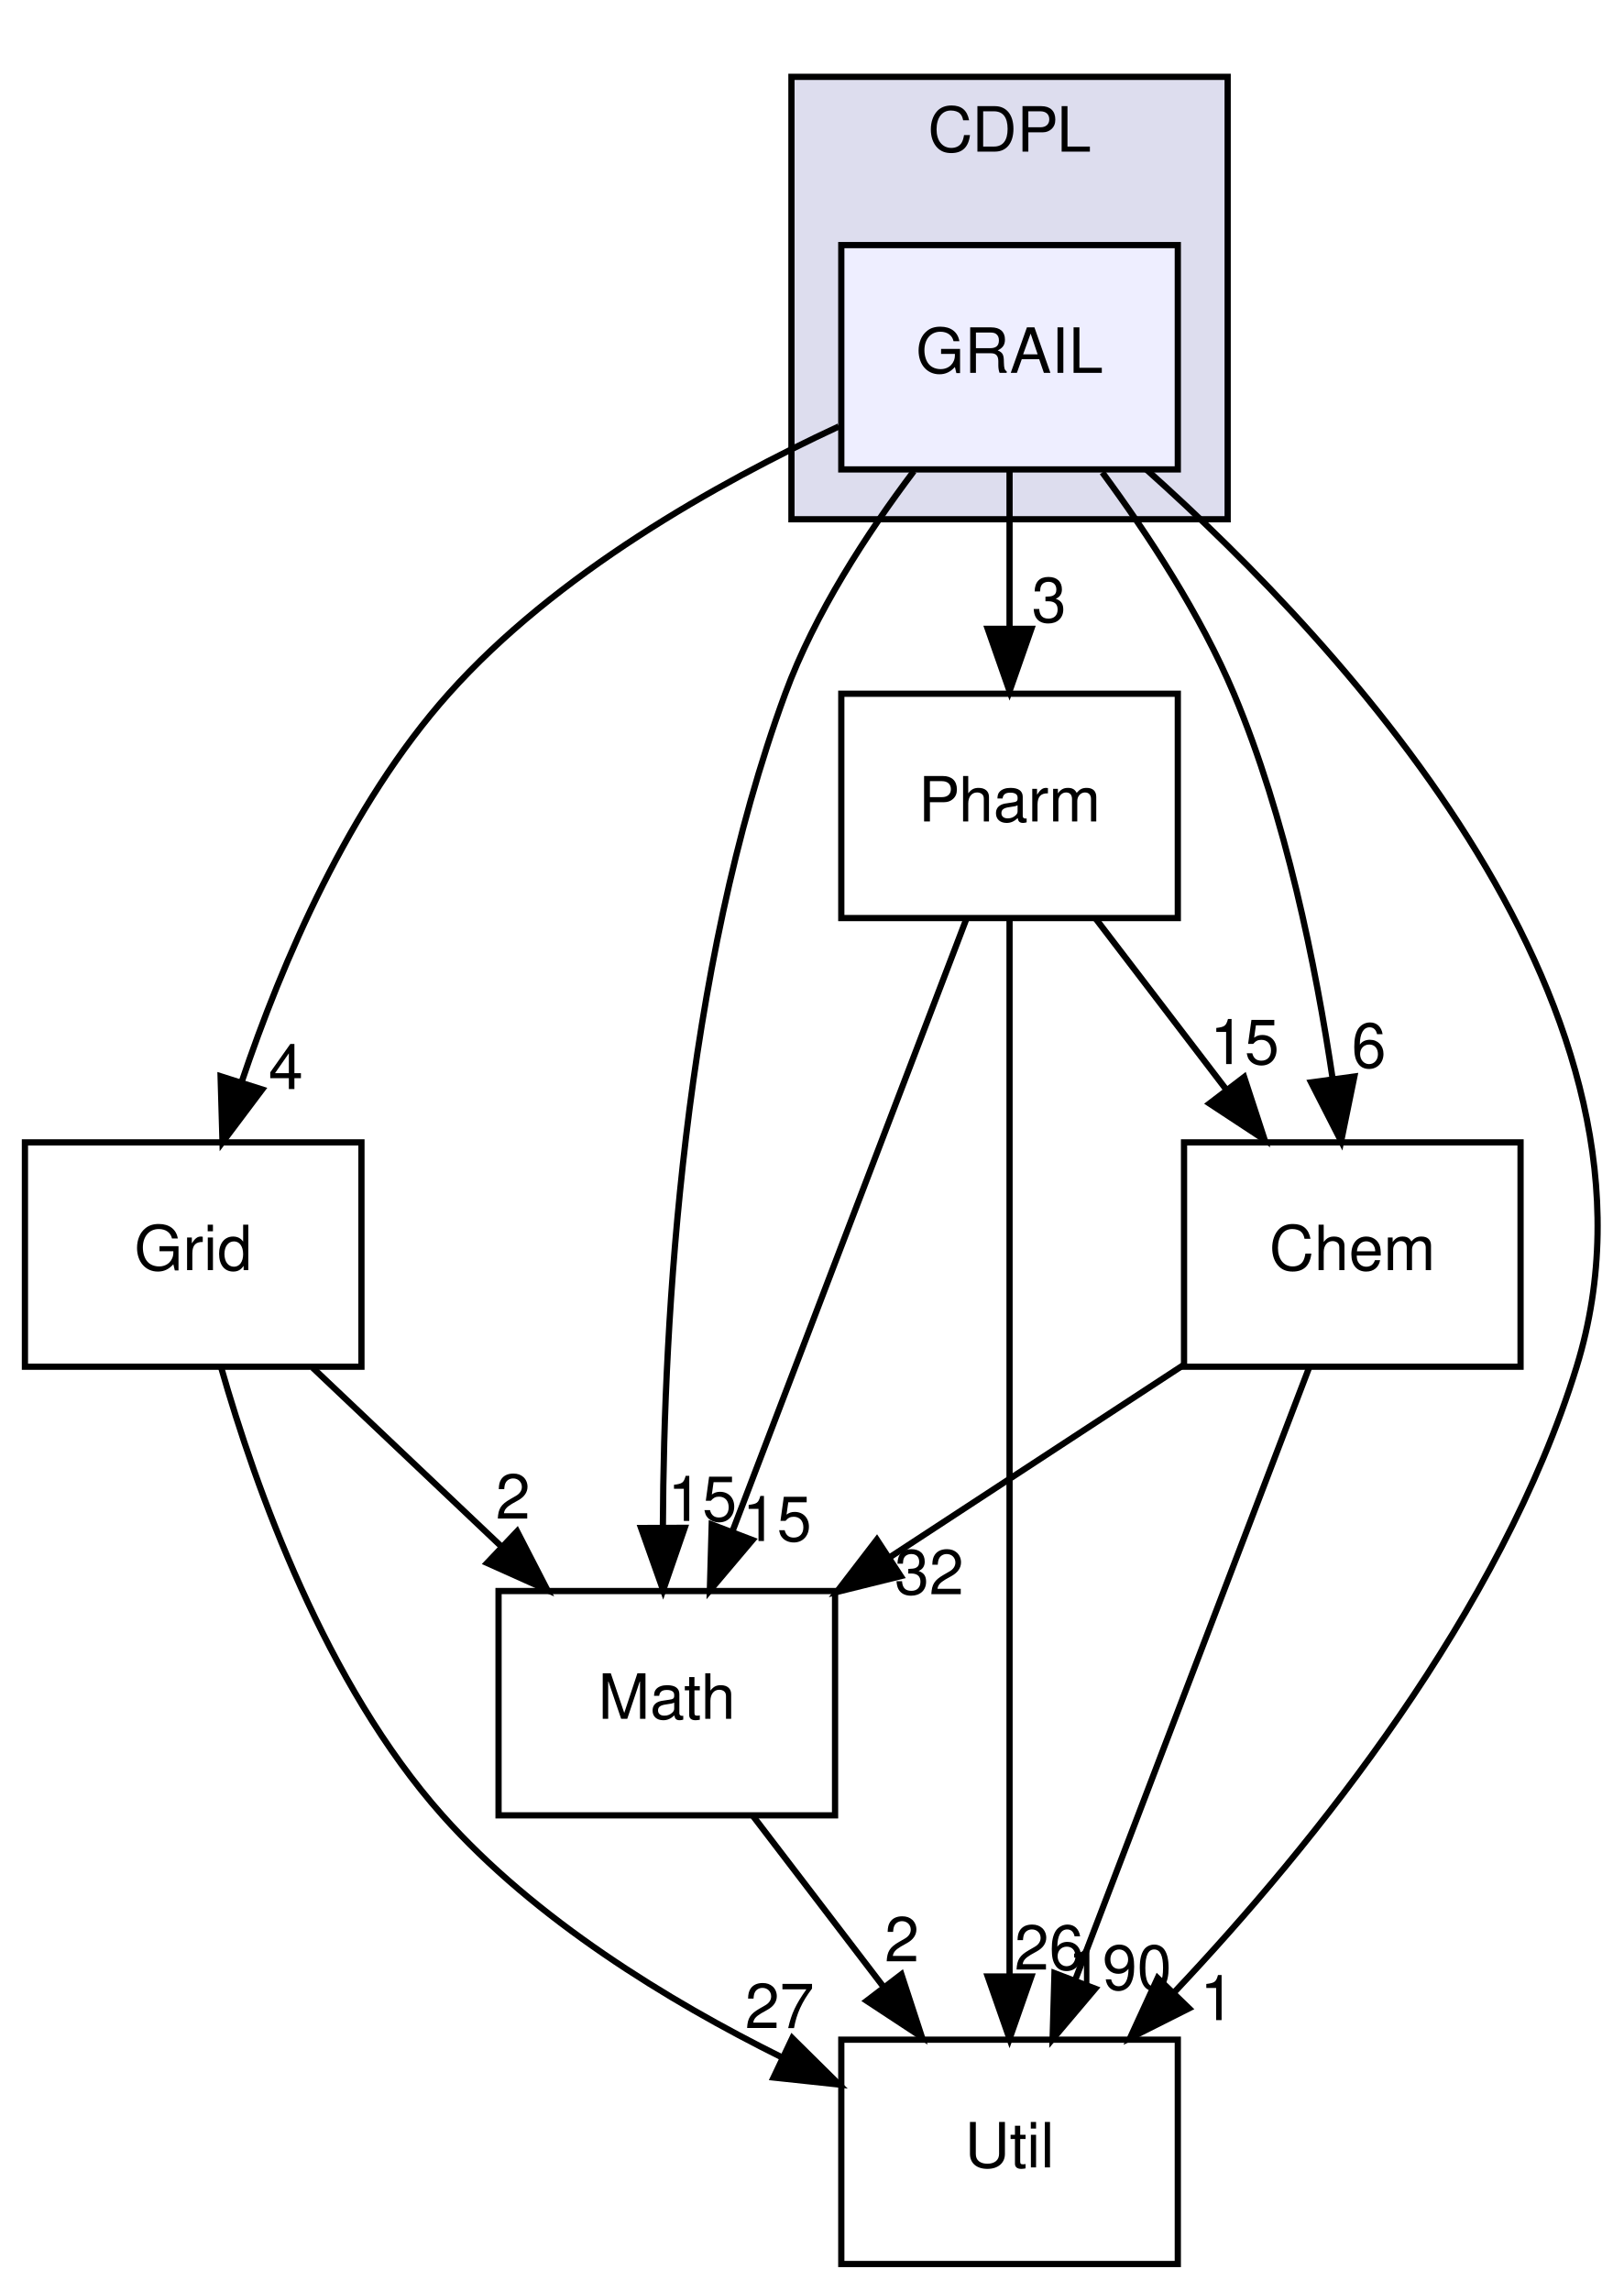
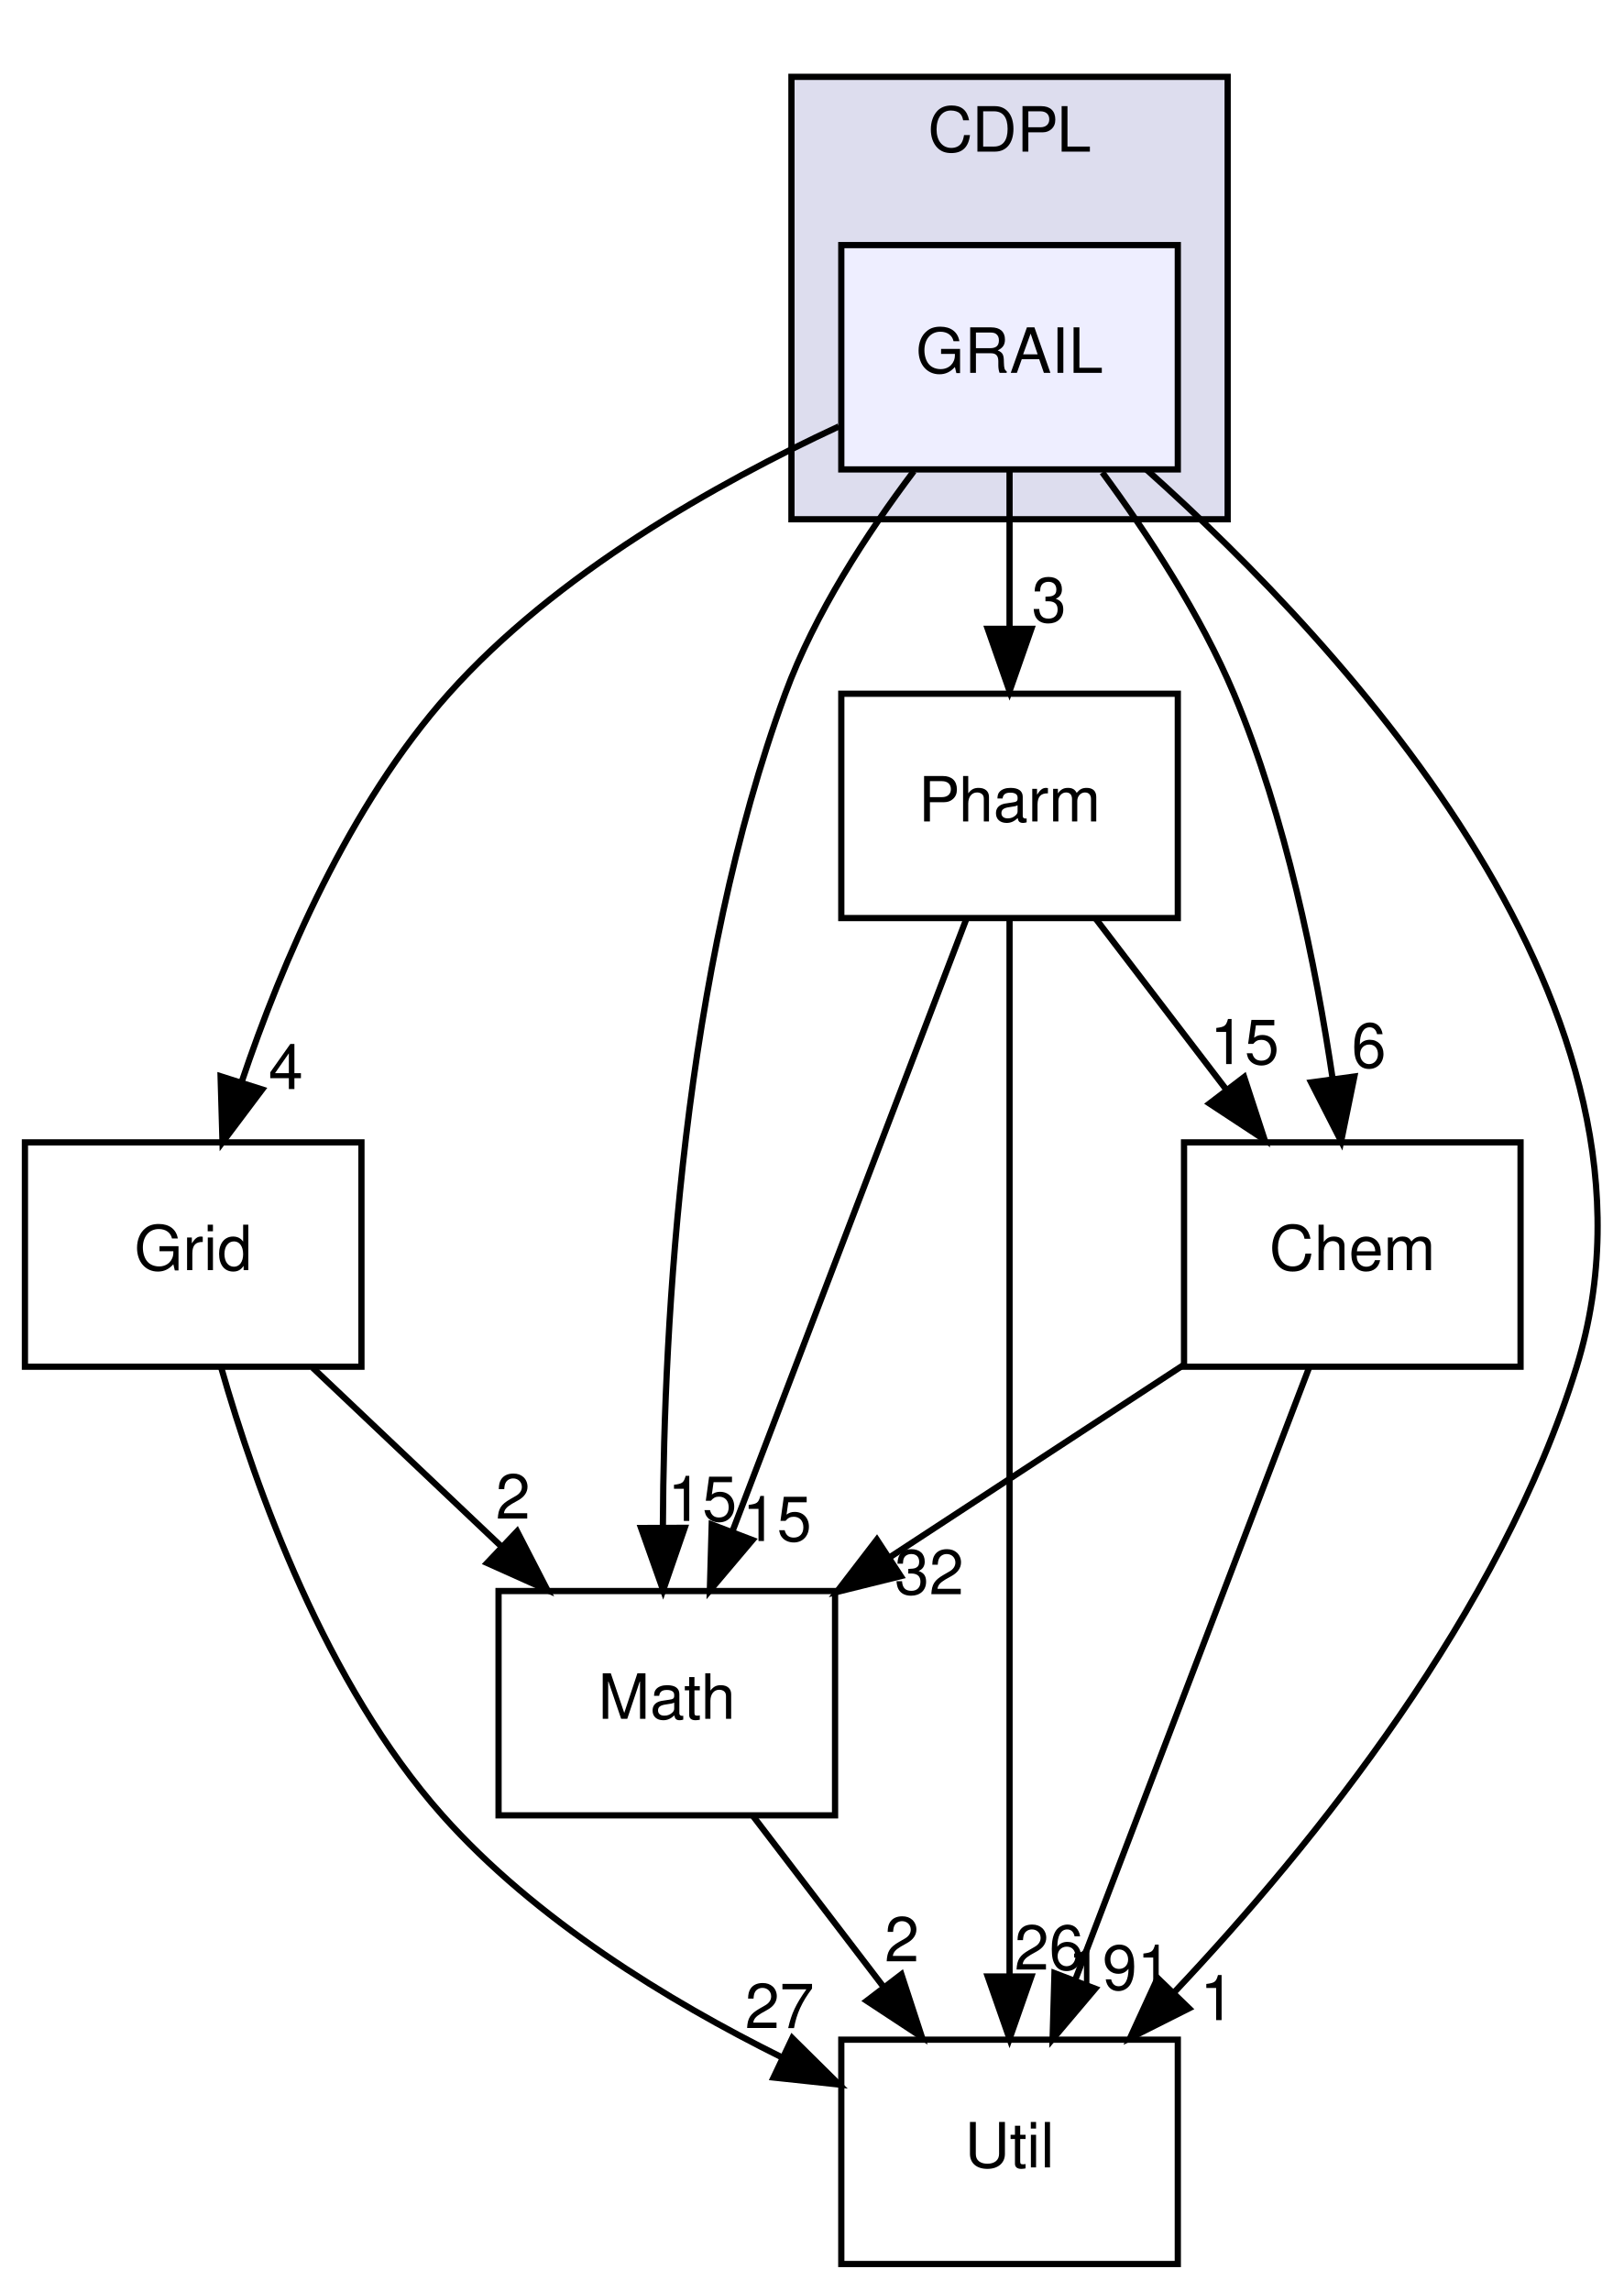
<svg xmlns="http://www.w3.org/2000/svg" xmlns:xlink="http://www.w3.org/1999/xlink" width="260pt" height="367pt" viewBox="0.00 0.00 260.47 367.00">
  <g id="graph0" class="graph" transform="scale(1 1) rotate(0) translate(4 363)">
    <g id="clust1" class="cluster">
      <g id="a_clust1">
        <a xlink:href="dir_d9e3ca1242923a0f3e299c3c2535cd81.html" target="_top" xlink:title="CDPL">
          <polygon fill="#ddddee" stroke="#000000" points="123,-280 123,-351 193,-351 193,-280 123,-280" />
          <text text-anchor="middle" x="158" y="-339" font-family="Helvetica,sans-Serif" font-size="10.00" fill="#000000">CDPL</text>
        </a>
      </g>
    </g>
    <g id="node1" class="node">
      <g id="a_node1">
        <a xlink:href="dir_63172153952ece9cd58d985c57b76252.html" target="_top" xlink:title="GRAIL">
          <polygon fill="#eeeeff" stroke="#000000" points="185,-324 131,-324 131,-288 185,-288 185,-324" />
          <text text-anchor="middle" x="158" y="-303.5" font-family="Helvetica,sans-Serif" font-size="10.00" fill="#000000">GRAIL</text>
        </a>
      </g>
    </g>
    <g id="node2" class="node">
      <g id="a_node2">
        <a xlink:href="dir_8e68467dd8a3f99c322490b7fb276a25.html" target="_top" xlink:title="Grid">
          <polygon fill="none" stroke="#000000" points="54,-180 0,-180 0,-144 54,-144 54,-180" />
          <text text-anchor="middle" x="27" y="-159.5" font-family="Helvetica,sans-Serif" font-size="10.00" fill="#000000">Grid</text>
        </a>
      </g>
    </g>
    <g id="edge6" class="edge">
      <path fill="none" stroke="#000000" d="M130.606,-294.894C111.04,-285.804 85.234,-271.3 68,-252 52.005,-234.088 41.249,-208.884 34.782,-189.702" />
      <polygon fill="#000000" stroke="#000000" points="38.07,-188.492 31.706,-180.021 31.399,-190.612 38.07,-188.492" />
      <g id="a_edge6-headlabel">
        <a xlink:href="dir_000010_000011.html" target="_top" xlink:title="4">
          <text text-anchor="middle" x="41.865" y="-188.558" font-family="Helvetica,sans-Serif" font-size="10.00" fill="#000000">4</text>
        </a>
      </g>
    </g>
    <g id="node3" class="node">
      <g id="a_node3">
        <a xlink:href="dir_2821c7f3ff716b7357153e2284349b47.html" target="_top" xlink:title="Chem">
          <polygon fill="none" stroke="#000000" points="240,-180 186,-180 186,-144 240,-144 240,-180" />
          <text text-anchor="middle" x="213" y="-159.5" font-family="Helvetica,sans-Serif" font-size="10.00" fill="#000000">Chem</text>
        </a>
      </g>
    </g>
    <g id="edge7" class="edge">
      <path fill="none" stroke="#000000" d="M172.885,-287.519C180.246,-277.53 188.672,-264.672 194,-252 202.331,-232.188 207.153,-208.332 209.854,-190.161" />
      <polygon fill="#000000" stroke="#000000" points="213.33,-190.572 211.209,-180.192 206.394,-189.629 213.33,-190.572" />
      <g id="a_edge7-headlabel">
        <a xlink:href="dir_000010_000004.html" target="_top" xlink:title="6">
          <text text-anchor="middle" x="215.659" y="-192.016" font-family="Helvetica,sans-Serif" font-size="10.00" fill="#000000">6</text>
        </a>
      </g>
    </g>
    <g id="node4" class="node">
      <g id="a_node4">
        <a xlink:href="dir_a11e439900186475800e797c0fd0ac6b.html" target="_top" xlink:title="Math">
          <polygon fill="none" stroke="#000000" points="130,-108 76,-108 76,-72 130,-72 130,-108" />
          <text text-anchor="middle" x="103" y="-87.5" font-family="Helvetica,sans-Serif" font-size="10.00" fill="#000000">Math</text>
        </a>
      </g>
    </g>
    <g id="edge8" class="edge">
      <path fill="none" stroke="#000000" d="M142.635,-287.707C135.143,-277.77 126.744,-264.901 122,-252 105.58,-207.347 102.529,-151.53 102.371,-118.434" />
      <polygon fill="#000000" stroke="#000000" points="105.873,-118.145 102.414,-108.131 98.873,-118.116 105.873,-118.145" />
      <g id="a_edge8-headlabel">
        <a xlink:href="dir_000010_000001.html" target="_top" xlink:title="15">
          <text text-anchor="middle" x="108.697" y="-119.251" font-family="Helvetica,sans-Serif" font-size="10.00" fill="#000000">15</text>
        </a>
      </g>
    </g>
    <g id="node5" class="node">
      <g id="a_node5">
        <a xlink:href="dir_5e8c3cb997677a4f5ba873b3f390ab24.html" target="_top" xlink:title="Pharm">
          <polygon fill="none" stroke="#000000" points="185,-252 131,-252 131,-216 185,-216 185,-252" />
          <text text-anchor="middle" x="158" y="-231.5" font-family="Helvetica,sans-Serif" font-size="10.00" fill="#000000">Pharm</text>
        </a>
      </g>
    </g>
    <g id="edge9" class="edge">
      <path fill="none" stroke="#000000" d="M158,-287.831C158,-280.131 158,-270.974 158,-262.417" />
      <polygon fill="#000000" stroke="#000000" points="161.5,-262.413 158,-252.413 154.5,-262.413 161.5,-262.413" />
      <g id="a_edge9-headlabel">
        <a xlink:href="dir_000010_000013.html" target="_top" xlink:title="3">
          <text text-anchor="middle" x="164.339" y="-263.508" font-family="Helvetica,sans-Serif" font-size="10.00" fill="#000000">3</text>
        </a>
      </g>
    </g>
    <g id="node6" class="node">
      <g id="a_node6">
        <a xlink:href="dir_c592efebd7ac9eb7f4dce0afc29c639f.html" target="_top" xlink:title="Util">
          <polygon fill="none" stroke="#000000" points="185,-36 131,-36 131,0 185,0 185,-36" />
          <text text-anchor="middle" x="158" y="-15.5" font-family="Helvetica,sans-Serif" font-size="10.00" fill="#000000">Util</text>
        </a>
      </g>
    </g>
    <g id="edge10" class="edge">
      <path fill="none" stroke="#000000" d="M179.954,-287.992C212.113,-259.278 266.424,-200.572 249,-144 236.869,-104.613 206.821,-67.374 184.554,-43.739" />
      <polygon fill="#000000" stroke="#000000" points="186.801,-41.027 177.338,-36.263 181.764,-45.889 186.801,-41.027" />
      <g id="a_edge10-headlabel">
        <a xlink:href="dir_000010_000014.html" target="_top" xlink:title="1">
          <text text-anchor="middle" x="191.34" y="-39.142" font-family="Helvetica,sans-Serif" font-size="10.00" fill="#000000">1</text>
        </a>
      </g>
    </g>
    <g id="edge1" class="edge">
      <path fill="none" stroke="#000000" d="M46.178,-143.831C55.359,-135.134 66.501,-124.578 76.478,-115.126" />
      <polygon fill="#000000" stroke="#000000" points="78.976,-117.581 83.828,-108.163 74.162,-112.499 78.976,-117.581" />
      <g id="a_edge1-headlabel">
        <a xlink:href="dir_000011_000001.html" target="_top" xlink:title="2">
          <text text-anchor="middle" x="78.319" y="-119.615" font-family="Helvetica,sans-Serif" font-size="10.00" fill="#000000">2</text>
        </a>
      </g>
    </g>
    <g id="edge2" class="edge">
      <path fill="none" stroke="#000000" d="M31.464,-143.961C37.056,-124.378 48.255,-93.085 67,-72 81.864,-55.281 103.177,-42.249 121.441,-33.18" />
      <polygon fill="#000000" stroke="#000000" points="123.133,-36.251 130.664,-28.8 120.129,-29.928 123.133,-36.251" />
      <g id="a_edge2-headlabel">
        <a xlink:href="dir_000011_000014.html" target="_top" xlink:title="27">
          <text text-anchor="middle" x="121.104" y="-37.858" font-family="Helvetica,sans-Serif" font-size="10.00" fill="#000000">27</text>
        </a>
      </g>
    </g>
    <g id="edge3" class="edge">
      <path fill="none" stroke="#000000" d="M185.809,-144.202C171.662,-134.942 154.184,-123.502 138.937,-113.522" />
      <polygon fill="#000000" stroke="#000000" points="140.543,-110.391 130.259,-107.843 136.71,-116.248 140.543,-110.391" />
      <g id="a_edge3-headlabel">
        <a xlink:href="dir_000004_000001.html" target="_top" xlink:title="32">
          <text text-anchor="middle" x="145.106" y="-107.484" font-family="Helvetica,sans-Serif" font-size="10.00" fill="#000000">32</text>
        </a>
      </g>
    </g>
    <g id="edge4" class="edge">
      <path fill="none" stroke="#000000" d="M206.034,-143.762C196.571,-118.985 179.569,-74.471 168.539,-45.594" />
      <polygon fill="#000000" stroke="#000000" points="171.747,-44.183 164.909,-36.09 165.208,-46.68 171.747,-44.183" />
      <g id="a_edge4-headlabel">
-         <a xlink:href="dir_000004_000014.html" target="_top" xlink:title="190">
-           <text text-anchor="middle" x="175.682" y="-44.028" font-family="Helvetica,sans-Serif" font-size="10.00" fill="#000000">190</text>
+         <a xlink:href="dir_000004_000014.html" target="_top" xlink:title="191">
+           <text text-anchor="middle" x="175.682" y="-44.028" font-family="Helvetica,sans-Serif" font-size="10.00" fill="#000000">191</text>
        </a>
      </g>
    </g>
    <g id="edge5" class="edge">
      <path fill="none" stroke="#000000" d="M116.879,-71.831C123.214,-63.539 130.838,-53.557 137.793,-44.453" />
      <polygon fill="#000000" stroke="#000000" points="140.645,-46.485 143.934,-36.413 135.083,-42.235 140.645,-46.485" />
      <g id="a_edge5-headlabel">
        <a xlink:href="dir_000001_000014.html" target="_top" xlink:title="2">
          <text text-anchor="middle" x="140.72" y="-48.565" font-family="Helvetica,sans-Serif" font-size="10.00" fill="#000000">2</text>
        </a>
      </g>
    </g>
    <g id="edge11" class="edge">
      <path fill="none" stroke="#000000" d="M171.879,-215.831C178.214,-207.539 185.838,-197.557 192.793,-188.453" />
      <polygon fill="#000000" stroke="#000000" points="195.645,-190.485 198.934,-180.413 190.083,-186.235 195.645,-190.485" />
      <g id="a_edge11-headlabel">
        <a xlink:href="dir_000013_000004.html" target="_top" xlink:title="15">
          <text text-anchor="middle" x="195.72" y="-192.565" font-family="Helvetica,sans-Serif" font-size="10.00" fill="#000000">15</text>
        </a>
      </g>
    </g>
    <g id="edge12" class="edge">
      <path fill="none" stroke="#000000" d="M151.034,-215.762C141.571,-190.985 124.569,-146.471 113.539,-117.594" />
      <polygon fill="#000000" stroke="#000000" points="116.747,-116.183 109.909,-108.09 110.208,-118.68 116.747,-116.183" />
      <g id="a_edge12-headlabel">
        <a xlink:href="dir_000013_000001.html" target="_top" xlink:title="15">
          <text text-anchor="middle" x="120.682" y="-116.028" font-family="Helvetica,sans-Serif" font-size="10.00" fill="#000000">15</text>
        </a>
      </g>
    </g>
    <g id="edge13" class="edge">
      <path fill="none" stroke="#000000" d="M158,-215.956C158,-178.394 158,-91.554 158,-46.41" />
      <polygon fill="#000000" stroke="#000000" points="161.5,-46.145 158,-36.145 154.5,-46.145 161.5,-46.145" />
      <g id="a_edge13-headlabel">
        <a xlink:href="dir_000013_000014.html" target="_top" xlink:title="26">
          <text text-anchor="middle" x="164.339" y="-47.24" font-family="Helvetica,sans-Serif" font-size="10.00" fill="#000000">26</text>
        </a>
      </g>
    </g>
  </g>
</svg>
